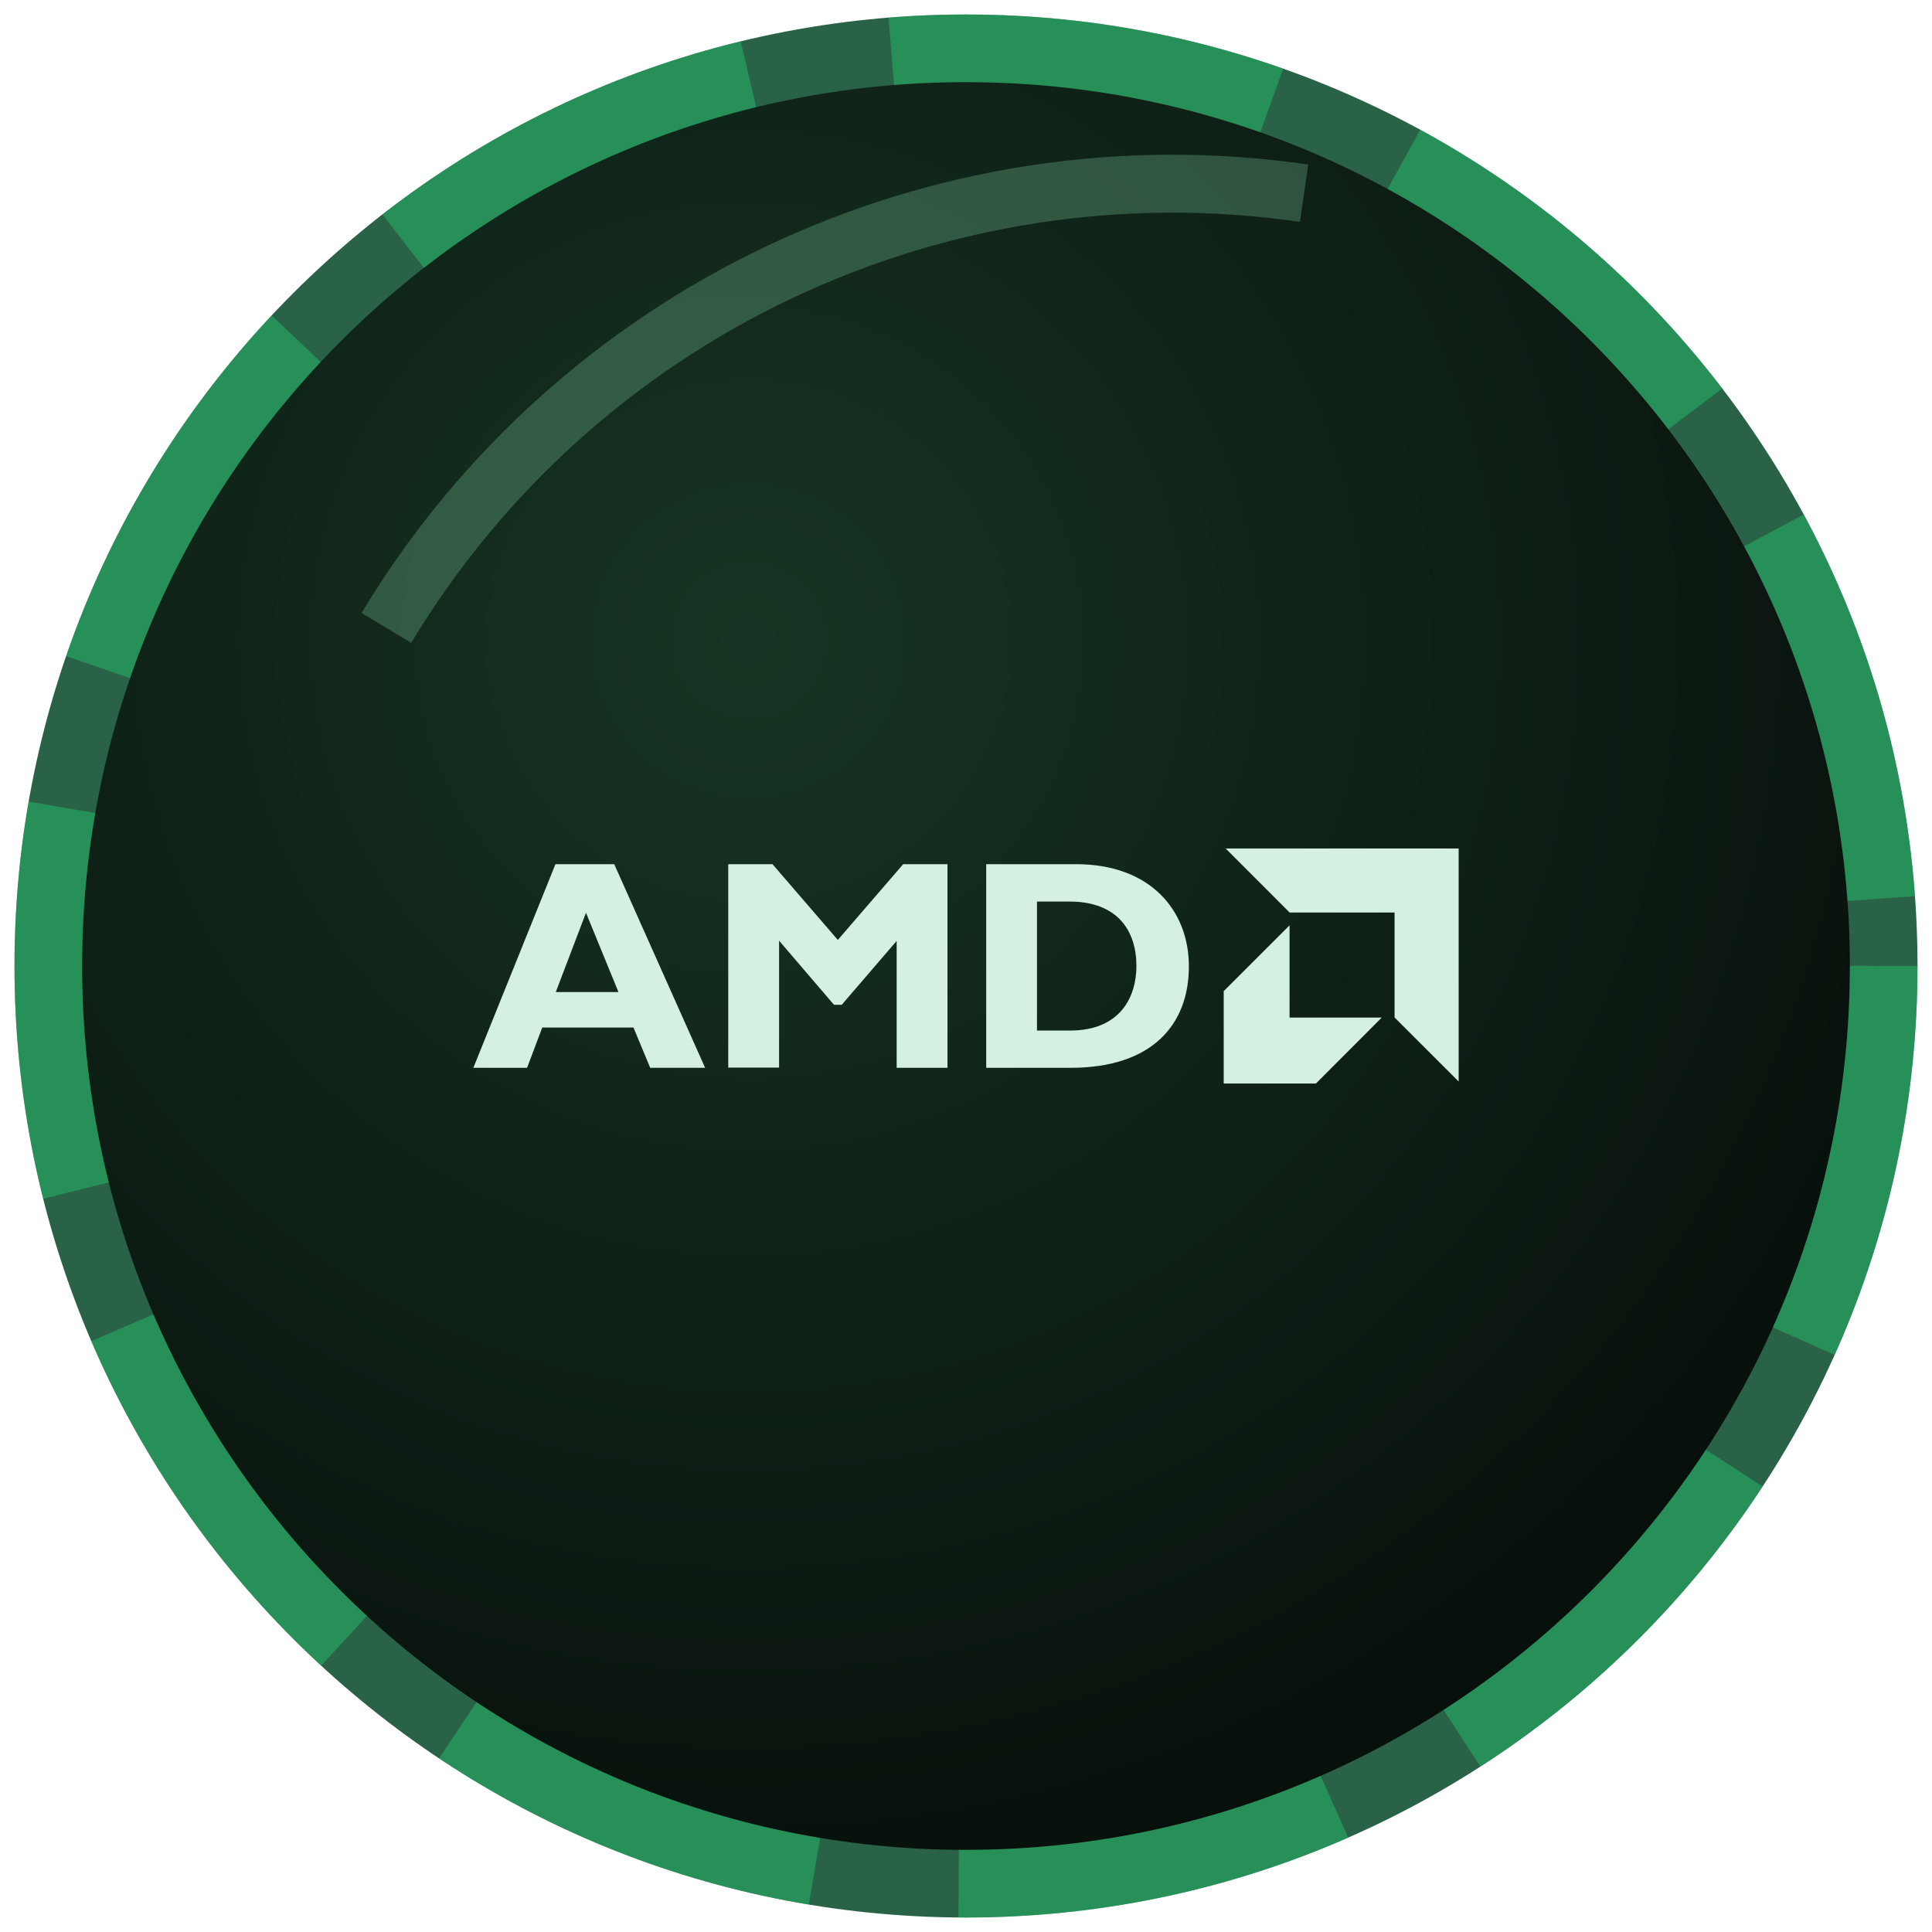
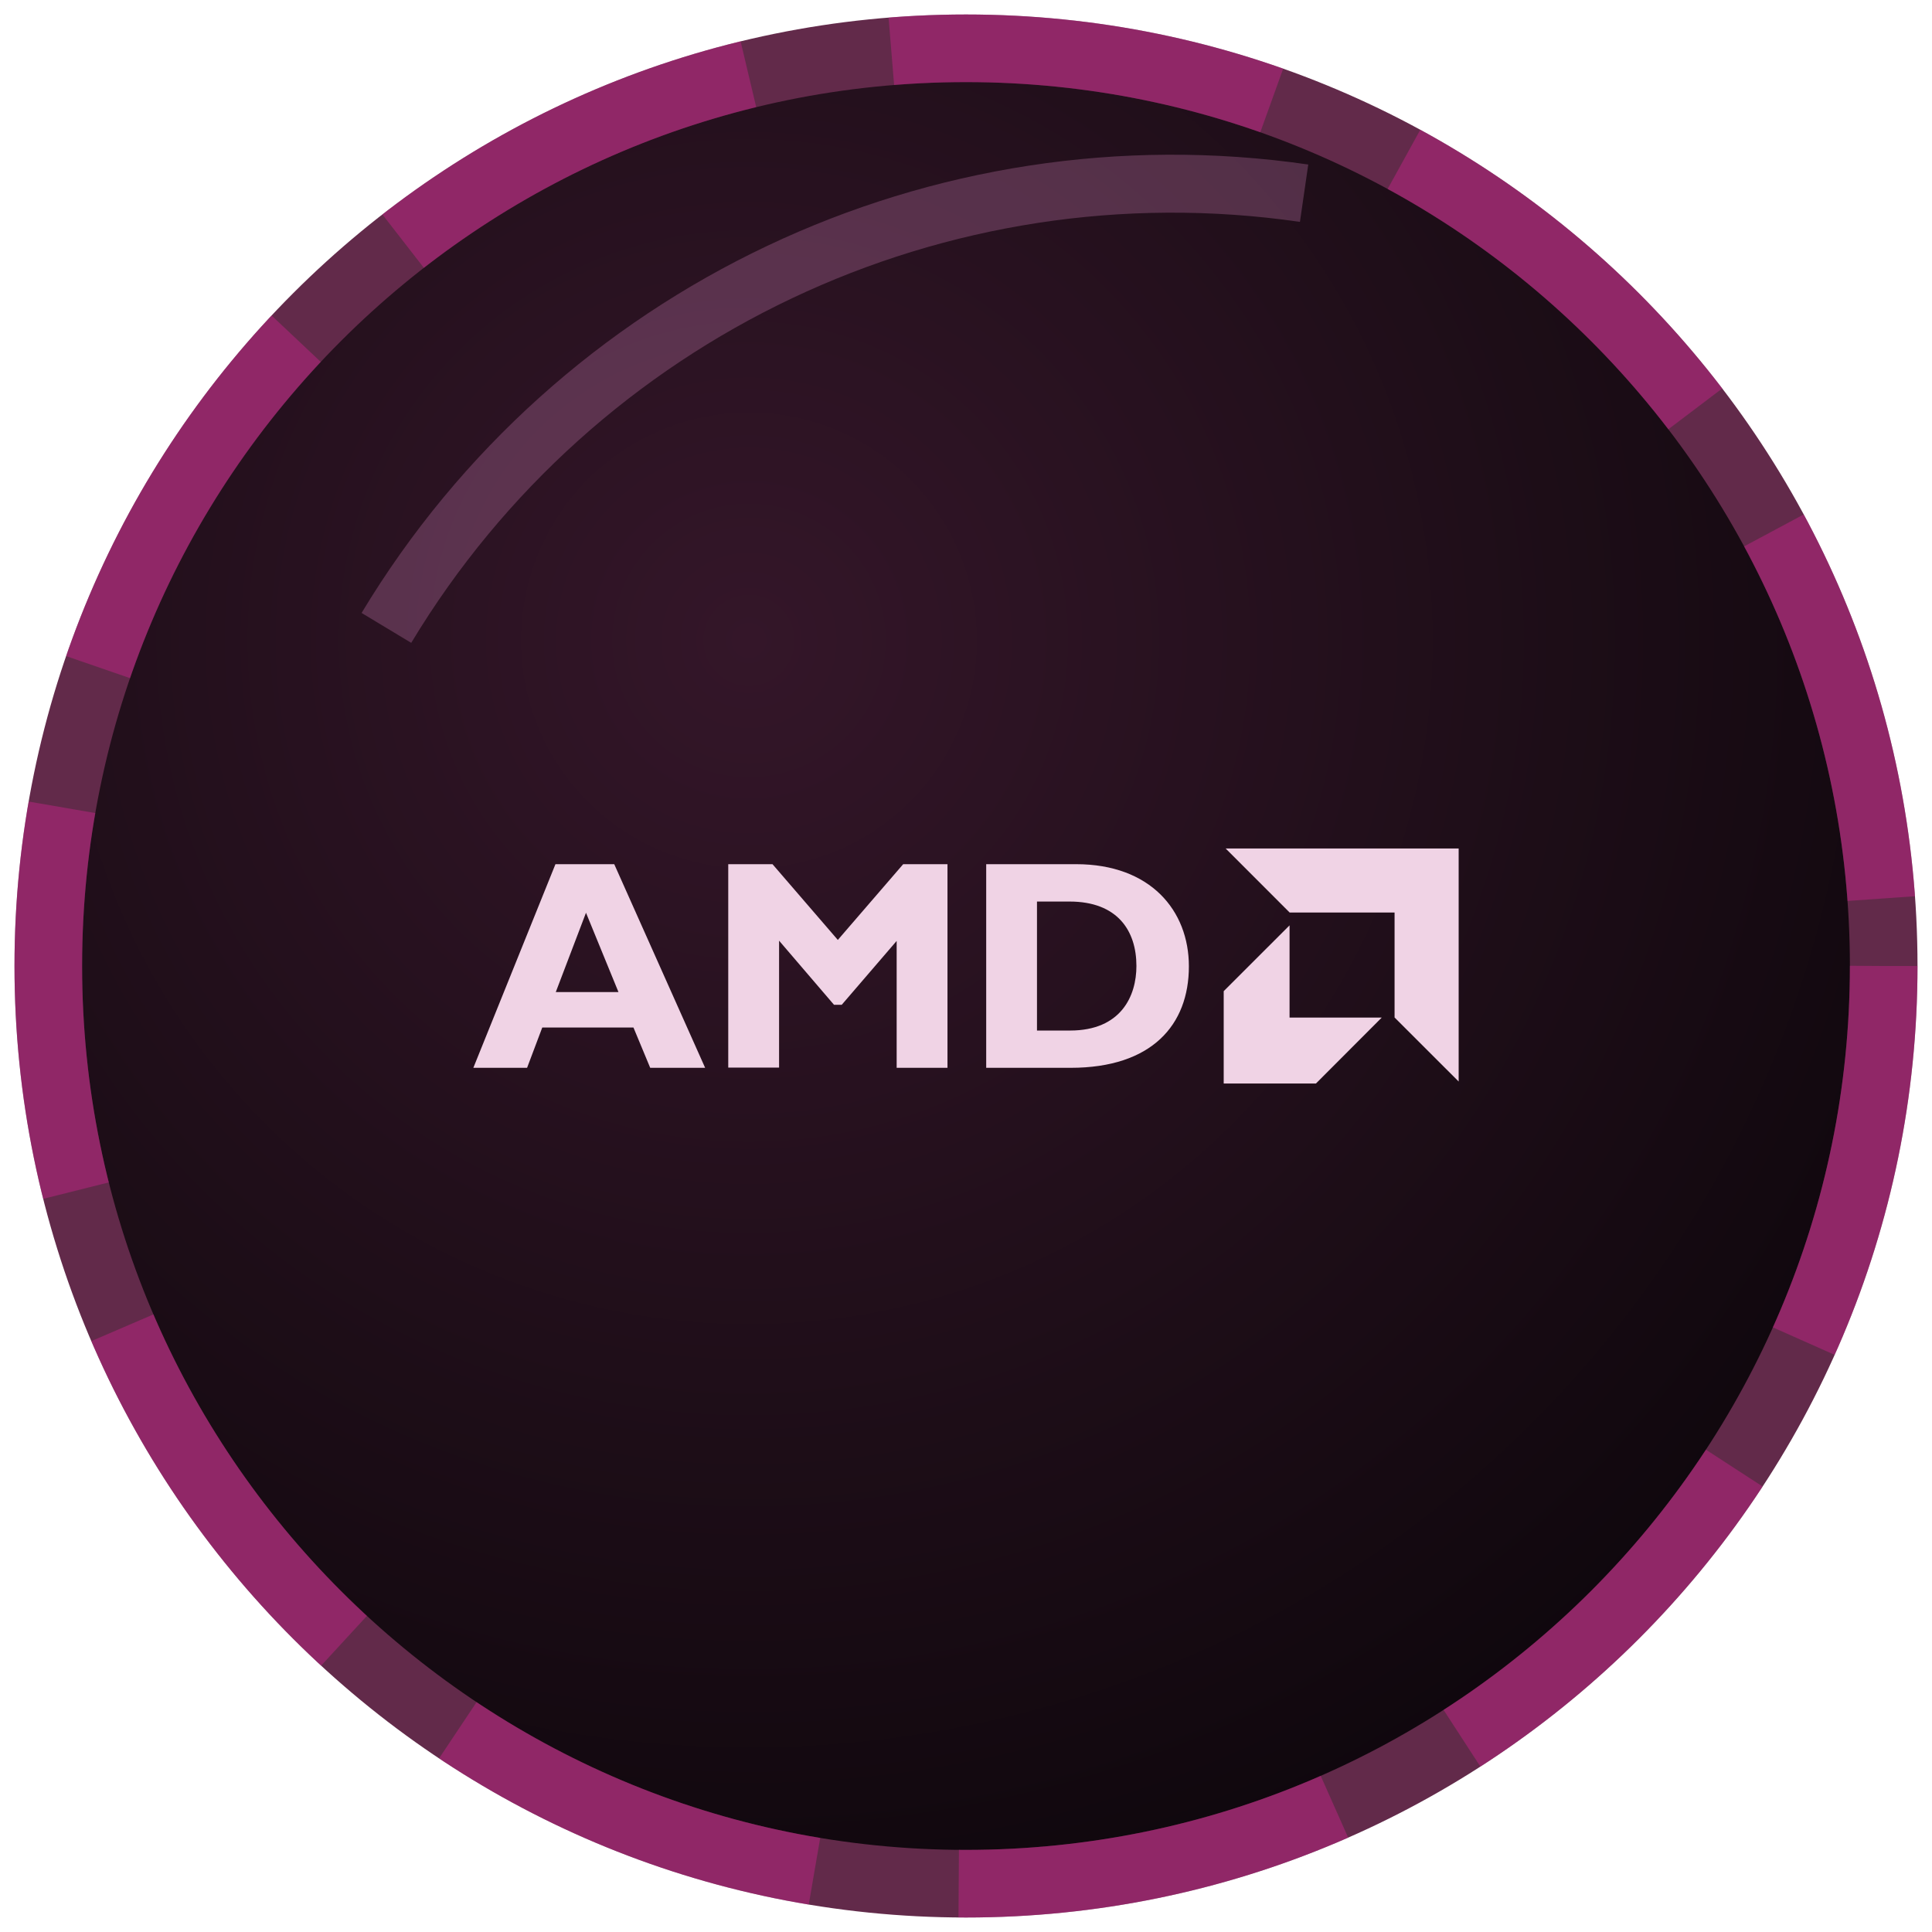
<svg xmlns="http://www.w3.org/2000/svg" viewBox="0 0 40 40" role="img" aria-label="AMD">
  <defs>
    <radialGradient id="g" cx="38%" cy="32%" r="72%">
-       <stop offset="0%" stop-color="#163423" />
-       <stop offset="70%" stop-color="#0c1a12" />
-       <stop offset="100%" stop-color="#070f0a" />
+       <stop offset="0%" stop-color="#341629" />
+       <stop offset="70%" stop-color="#1a0c15" />
+       <stop offset="100%" stop-color="#0f070d" />
    </radialGradient>
  </defs>
-   <circle cx="20" cy="20" r="19" fill="url(#g)" stroke="#2a6247" stroke-width="1.4" />
-   <circle cx="20" cy="20" r="19" fill="none" stroke="#23c76f" stroke-width="1.4" stroke-dasharray="8 3" opacity="0.45" />
-   <path d="M8 13 A19 19 0 0 1 27 4" stroke="#86d8a8" stroke-width="1.2" fill="none" opacity="0.28" />
-   <g transform="translate(9.8 9.8) scale(0.85)" fill="#d3f0e0">
+   <circle cx="20" cy="20" r="19" fill="url(#g)" stroke="#622a4a" stroke-width="1.4" />
+   <circle cx="20" cy="20" r="19" fill="none" stroke="#c72389" stroke-width="1.4" stroke-dasharray="8 3" opacity="0.45" />
+   <path d="M8 13 A19 19 0 0 1 27 4" stroke="#d886bd" stroke-width="1.2" fill="none" opacity="0.28" />
+   <g transform="translate(9.8 9.8) scale(0.85)" fill="#f0d3e5">
    <path d="M18.324 9.137l1.559 1.56h2.556v2.557L24 14.814V9.137zM2 9.52l-2 4.96h1.309l.37-.982H3.9l.408.982h1.338L3.432 9.52zm4.209 0v4.955h1.238v-3.092l1.338 1.562h.188l1.338-1.556v3.091h1.238V9.52H10.47l-1.592 1.845L7.287 9.52zm6.283 0v4.96h2.057c1.979 0 2.88-1.046 2.88-2.472 0-1.36-.937-2.488-2.747-2.488zm1.237.91h.792c1.17 0 1.63.711 1.63 1.57 0 .728-.372 1.572-1.616 1.572h-.806zm-10.985.273l.791 1.932H2.008zm17.137.307l-1.604 1.603v2.25h2.246l1.604-1.607h-2.246z" />
  </g>
</svg>
